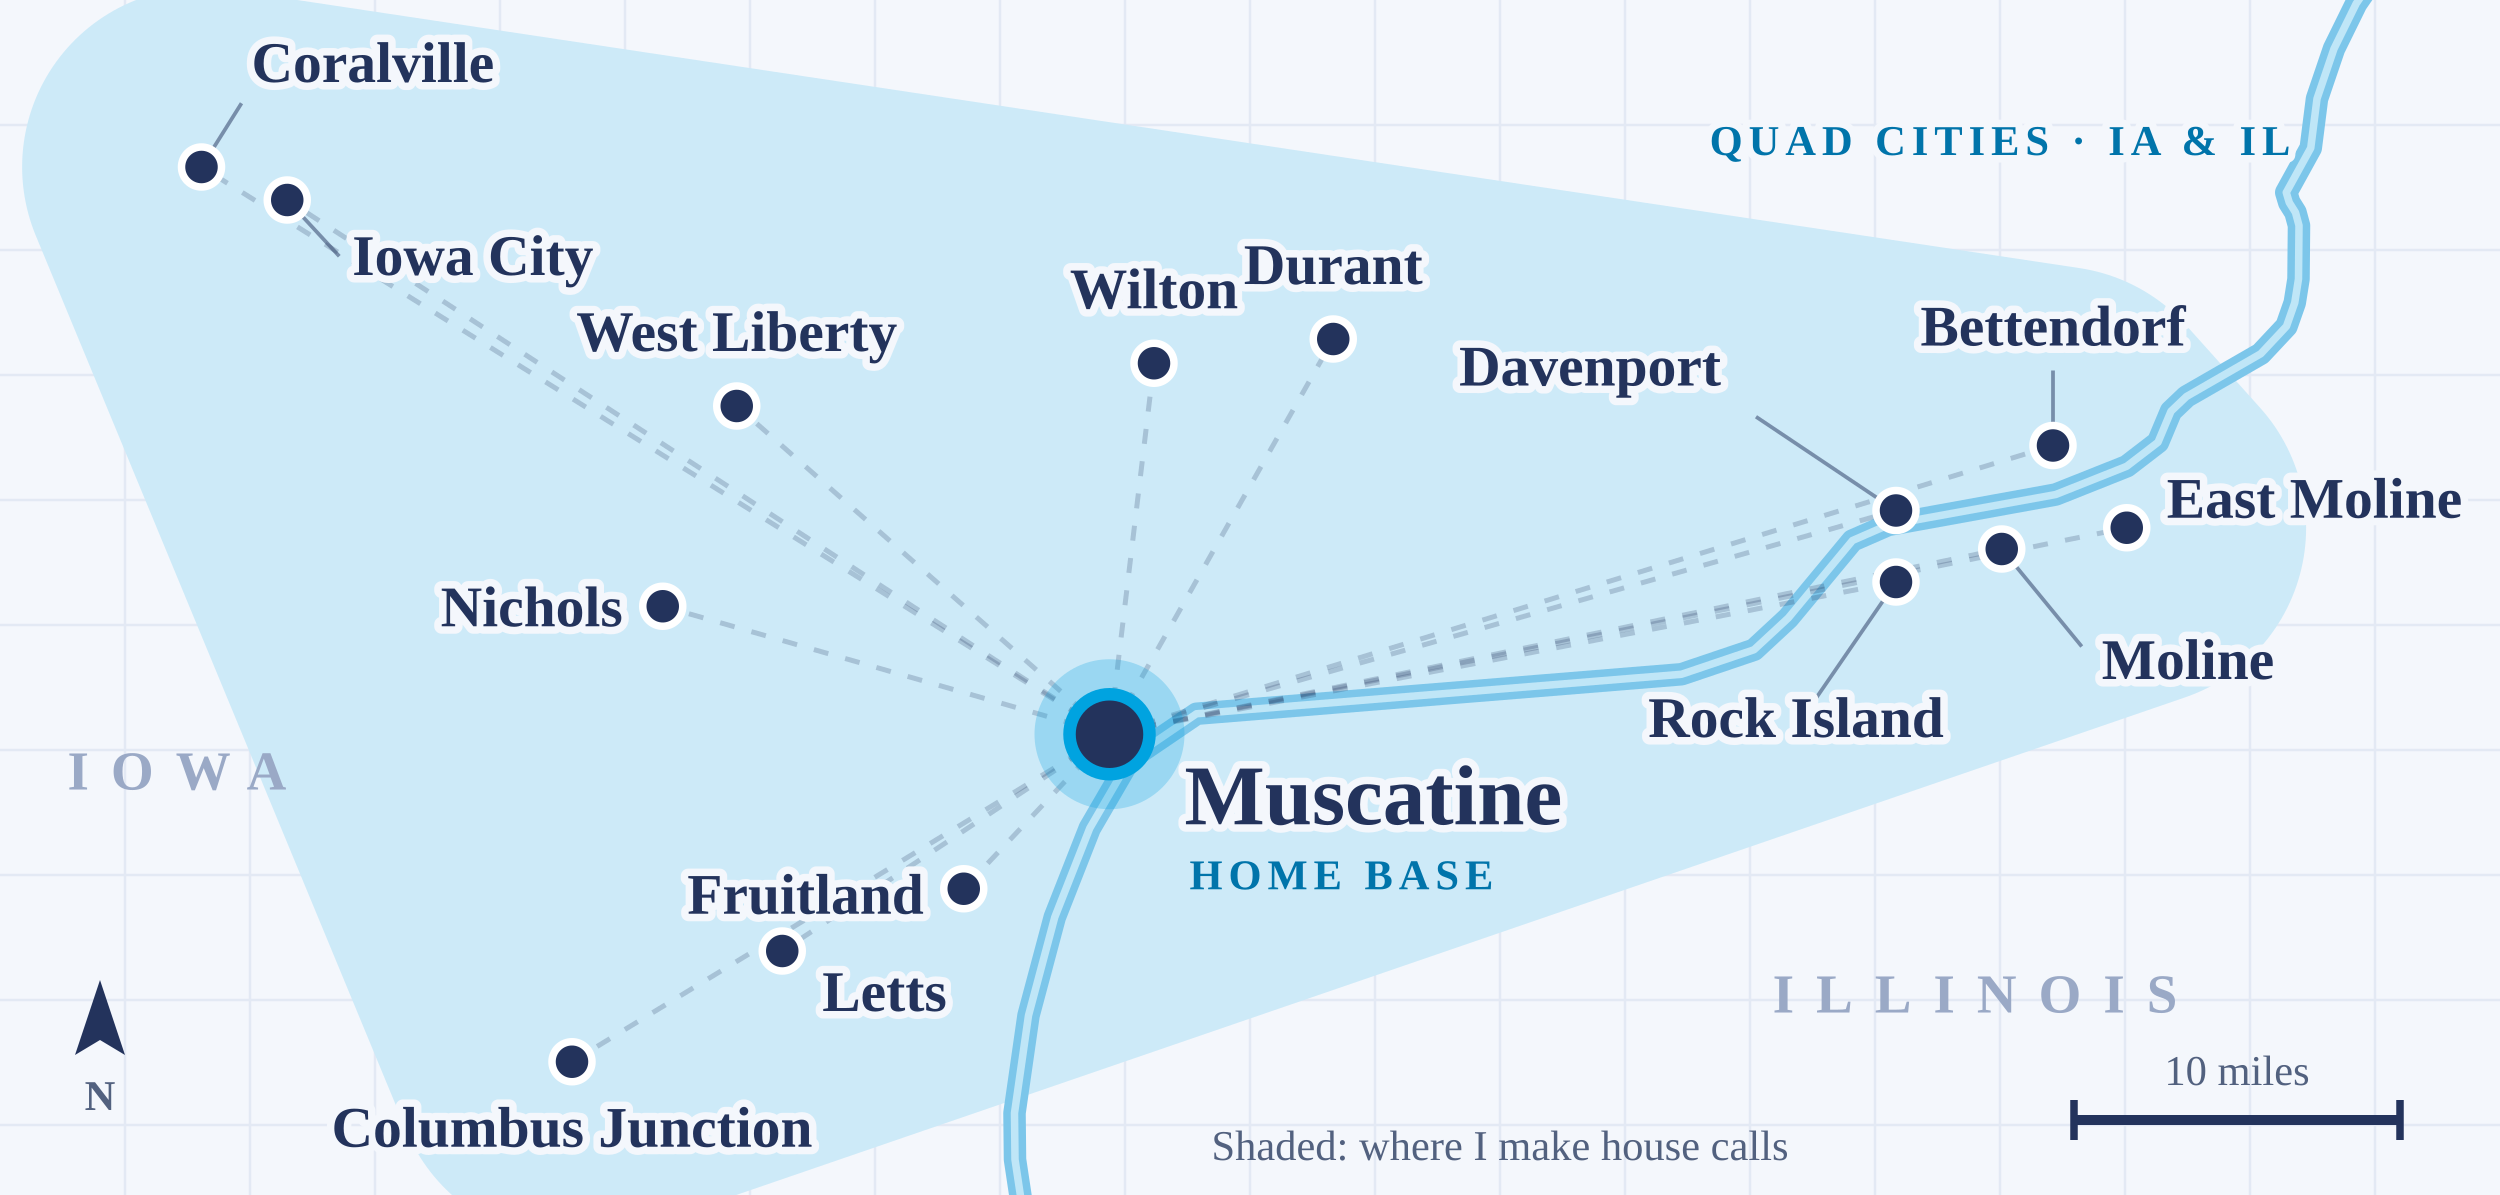
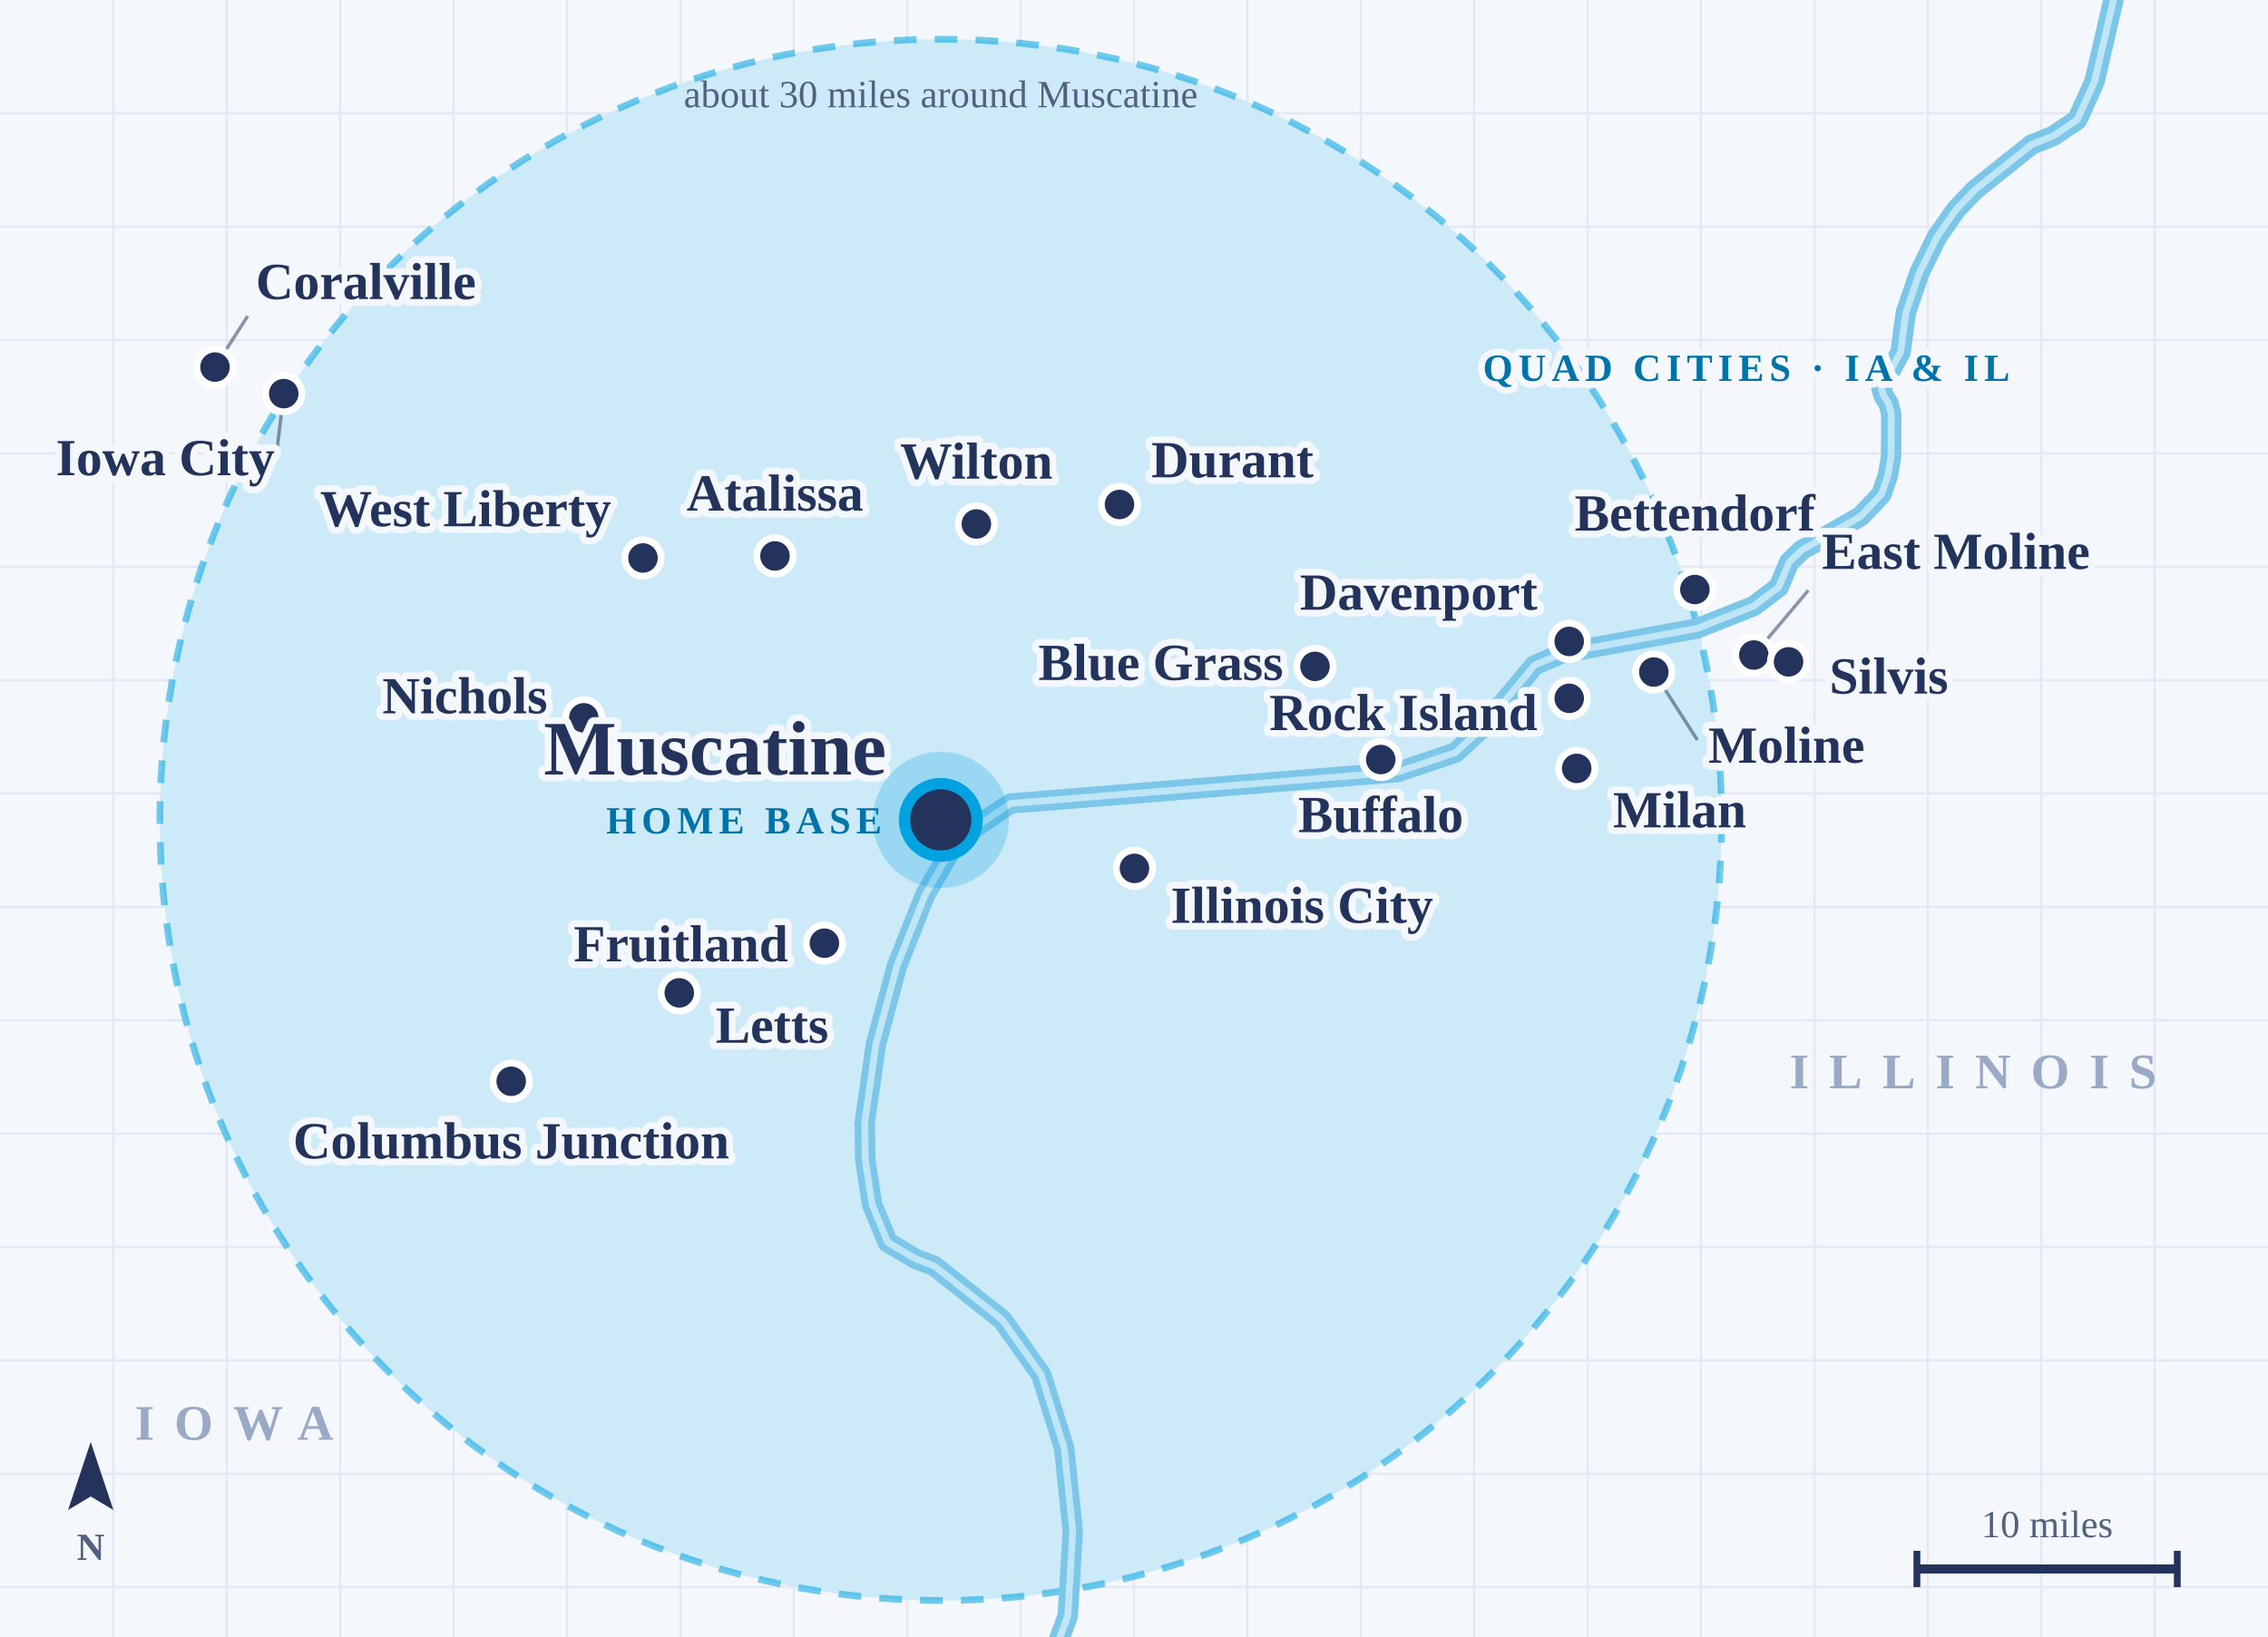
- <svg xmlns="http://www.w3.org/2000/svg" class="area-svg" viewBox="0 0 1000 478" role="img" aria-labelledby="area-map-title area-map-desc">
+ <svg xmlns="http://www.w3.org/2000/svg" class="area-svg" viewBox="0 0 1000 722" role="img" aria-labelledby="area-map-title area-map-desc">
  <style>.area-svg{font-family:inherit}.am-t{font-size:23px;font-weight:700;fill:#23335c;paint-order:stroke;stroke:#f4f7fc;stroke-width:6px;stroke-linejoin:round}.am-big{font-size:34px;font-weight:800}.am-sub{font-size:17px;font-weight:700;letter-spacing:.14em;fill:#0074aa}.am-state{font-size:22px;font-weight:800;letter-spacing:.4em;fill:#9aa9c6}.am-note{font-size:17px;fill:#52617f}.am-mob{display:none}@media(max-width:620px){.am-t{font-size:38px;stroke-width:10px}.am-big{font-size:48px}.am-sub{font-size:26px}.am-state{font-size:30px}.am-note{font-size:28px}.am-spokes,.am-desk,.am-key{display:none}.am-mob{display:inline}}</style>
-   <rect width="1000" height="478" fill="#f4f7fc" />
+   <rect width="1000" height="722" fill="#f4f7fc" />
  <g stroke="#e3e9f4" stroke-width="1">
-     <line x1="50" y1="0" x2="50" y2="478" />
-     <line x1="100" y1="0" x2="100" y2="478" />
-     <line x1="150" y1="0" x2="150" y2="478" />
-     <line x1="200" y1="0" x2="200" y2="478" />
-     <line x1="250" y1="0" x2="250" y2="478" />
-     <line x1="300" y1="0" x2="300" y2="478" />
-     <line x1="350" y1="0" x2="350" y2="478" />
-     <line x1="400" y1="0" x2="400" y2="478" />
-     <line x1="450" y1="0" x2="450" y2="478" />
-     <line x1="500" y1="0" x2="500" y2="478" />
-     <line x1="550" y1="0" x2="550" y2="478" />
-     <line x1="600" y1="0" x2="600" y2="478" />
-     <line x1="650" y1="0" x2="650" y2="478" />
-     <line x1="700" y1="0" x2="700" y2="478" />
-     <line x1="750" y1="0" x2="750" y2="478" />
-     <line x1="800" y1="0" x2="800" y2="478" />
-     <line x1="850" y1="0" x2="850" y2="478" />
-     <line x1="900" y1="0" x2="900" y2="478" />
-     <line x1="950" y1="0" x2="950" y2="478" />
+     <line x1="50" y1="0" x2="50" y2="722" />
+     <line x1="100" y1="0" x2="100" y2="722" />
+     <line x1="150" y1="0" x2="150" y2="722" />
+     <line x1="200" y1="0" x2="200" y2="722" />
+     <line x1="250" y1="0" x2="250" y2="722" />
+     <line x1="300" y1="0" x2="300" y2="722" />
+     <line x1="350" y1="0" x2="350" y2="722" />
+     <line x1="400" y1="0" x2="400" y2="722" />
+     <line x1="450" y1="0" x2="450" y2="722" />
+     <line x1="500" y1="0" x2="500" y2="722" />
+     <line x1="550" y1="0" x2="550" y2="722" />
+     <line x1="600" y1="0" x2="600" y2="722" />
+     <line x1="650" y1="0" x2="650" y2="722" />
+     <line x1="700" y1="0" x2="700" y2="722" />
+     <line x1="750" y1="0" x2="750" y2="722" />
+     <line x1="800" y1="0" x2="800" y2="722" />
+     <line x1="850" y1="0" x2="850" y2="722" />
+     <line x1="900" y1="0" x2="900" y2="722" />
+     <line x1="950" y1="0" x2="950" y2="722" />
    <line x1="0" y1="50" x2="1000" y2="50" />
    <line x1="0" y1="100" x2="1000" y2="100" />
    <line x1="0" y1="150" x2="1000" y2="150" />
    <line x1="0" y1="200" x2="1000" y2="200" />
    <line x1="0" y1="250" x2="1000" y2="250" />
    <line x1="0" y1="300" x2="1000" y2="300" />
    <line x1="0" y1="350" x2="1000" y2="350" />
    <line x1="0" y1="400" x2="1000" y2="400" />
    <line x1="0" y1="450" x2="1000" y2="450" />
+     <line x1="0" y1="500" x2="1000" y2="500" />
+     <line x1="0" y1="550" x2="1000" y2="550" />
+     <line x1="0" y1="600" x2="1000" y2="600" />
+     <line x1="0" y1="650" x2="1000" y2="650" />
+     <line x1="0" y1="700" x2="1000" y2="700" />
  </g>
-   <polygon points="80.6,66.8 821.2,178.2 850.7,211.1 228.8,424.7" fill="#cdeaf8" stroke="#cdeaf8" stroke-width="143.5" stroke-linejoin="round" />
-   <path d="M1012.6,-57.3 L1000.7,-49.2 L989.7,-44.7 L961.4,-22.0 L951.9,-12.2 L942.5,1.4 L933.6,19.5 L926.8,39.5 L924.3,59.2 L914.5,77.0 L915.7,81.0 L918.2,85.0 L919.6,90.2 L919.4,111.6 L917.9,121.1 L914.6,130.5 L904.3,141.5 L874.6,158.6 L868.4,164.5 L863.2,176.9 L850.7,186.5 L822.3,197.8 L755.2,210.0 L741.0,216.2 L715.3,247.2 L701.6,259.9 L672.6,269.7 L478.6,285.5 L452.0,303.6 L435.9,331.3 L421.9,366.9 L411.4,406.2 L405.8,445.2 L406.0,463.8 L409.4,486.4 L417.3,505.5 L431.0,513.6 L440.7,517.4 L474.7,544.4 L494.1,572.0" fill="none" stroke="#7cc6ea" stroke-width="9" stroke-linecap="round" stroke-linejoin="round" />
-   <path d="M1012.6,-57.3 L1000.7,-49.2 L989.7,-44.7 L961.4,-22.0 L951.9,-12.2 L942.5,1.4 L933.6,19.5 L926.8,39.5 L924.3,59.2 L914.5,77.0 L915.7,81.0 L918.2,85.0 L919.6,90.2 L919.4,111.6 L917.9,121.1 L914.6,130.5 L904.3,141.5 L874.6,158.6 L868.4,164.5 L863.2,176.9 L850.7,186.5 L822.3,197.8 L755.2,210.0 L741.0,216.2 L715.3,247.2 L701.6,259.9 L672.6,269.7 L478.6,285.5 L452.0,303.6 L435.9,331.3 L421.9,366.9 L411.4,406.2 L405.8,445.2 L406.0,463.8 L409.4,486.4 L417.3,505.5 L431.0,513.6 L440.7,517.4 L474.7,544.4 L494.1,572.0" fill="none" stroke="#bfe6f7" stroke-width="3" stroke-linecap="round" stroke-linejoin="round" />
-   <g class="am-spokes" stroke="#23335c" stroke-opacity=".22" stroke-width="2" stroke-dasharray="6 7">
-     <line x1="443.8" y1="293.7" x2="385.5" y2="355.5" />
-     <line x1="443.8" y1="293.7" x2="461.6" y2="145.3" />
-     <line x1="443.8" y1="293.7" x2="294.7" y2="162.4" />
-     <line x1="443.8" y1="293.7" x2="533.3" y2="135.6" />
-     <line x1="443.8" y1="293.7" x2="265.1" y2="242.5" />
-     <line x1="443.8" y1="293.7" x2="312.9" y2="380.4" />
-     <line x1="443.8" y1="293.7" x2="228.8" y2="424.7" />
-     <line x1="443.8" y1="293.7" x2="758.4" y2="204.2" />
-     <line x1="443.8" y1="293.7" x2="821.2" y2="178.2" />
-     <line x1="443.8" y1="293.7" x2="800.7" y2="219.6" />
-     <line x1="443.8" y1="293.7" x2="758.4" y2="232.8" />
-     <line x1="443.8" y1="293.7" x2="850.7" y2="211.1" />
-     <line x1="443.8" y1="293.7" x2="114.9" y2="80.0" />
-     <line x1="443.8" y1="293.7" x2="80.6" y2="66.8" />
-   </g>
-   <circle cx="385.5" cy="355.5" r="8" fill="#23335c" stroke="#fff" stroke-width="3" />
-   <text class="am-t am-desk" x="369.5" y="365.5" text-anchor="end">Fruitland</text>
-   <circle cx="461.6" cy="145.3" r="8" fill="#23335c" stroke="#fff" stroke-width="3" />
-   <text class="am-t am-desk" x="461.6" y="123.3" text-anchor="middle">Wilton</text>
-   <circle cx="294.7" cy="162.4" r="8" fill="#23335c" stroke="#fff" stroke-width="3" />
-   <text class="am-t am-desk" x="294.7" y="140.4" text-anchor="middle">West Liberty</text>
-   <circle cx="533.3" cy="135.6" r="8" fill="#23335c" stroke="#fff" stroke-width="3" />
-   <text class="am-t am-desk" x="533.3" y="113.6" text-anchor="middle">Durant</text>
-   <circle cx="265.1" cy="242.5" r="8" fill="#23335c" stroke="#fff" stroke-width="3" />
-   <text class="am-t am-desk" x="249.1" y="250.5" text-anchor="end">Nichols</text>
-   <circle cx="312.9" cy="380.4" r="8" fill="#23335c" stroke="#fff" stroke-width="3" />
-   <text class="am-t am-desk" x="328.9" y="404.4" text-anchor="start">Letts</text>
-   <circle cx="228.8" cy="424.7" r="8" fill="#23335c" stroke="#fff" stroke-width="3" />
-   <text class="am-t am-desk" x="228.8" y="458.7" text-anchor="middle">Columbus Junction</text>
-   <line class="am-desk" x1="758.4" y1="204.2" x2="702.4" y2="166.7" stroke="#23335c" stroke-opacity=".5" stroke-width="1.5" />
-   <circle cx="758.4" cy="204.2" r="8" fill="#23335c" stroke="#fff" stroke-width="3" />
-   <text class="am-t am-desk" x="688.4" y="154.2" text-anchor="end">Davenport</text>
-   <line class="am-desk" x1="821.2" y1="178.2" x2="821.2" y2="148.2" stroke="#23335c" stroke-opacity=".5" stroke-width="1.5" />
-   <circle cx="821.2" cy="178.2" r="8" fill="#23335c" stroke="#fff" stroke-width="3" />
-   <text class="am-t am-desk" x="821.2" y="138.2" text-anchor="middle">Bettendorf</text>
-   <line class="am-desk" x1="800.7" y1="219.6" x2="832.7" y2="258.6" stroke="#23335c" stroke-opacity=".5" stroke-width="1.5" />
-   <circle cx="800.7" cy="219.6" r="8" fill="#23335c" stroke="#fff" stroke-width="3" />
-   <text class="am-t am-desk" x="840.7" y="271.6" text-anchor="start">Moline</text>
-   <line class="am-desk" x1="758.4" y1="232.8" x2="726.4" y2="279.3" stroke="#23335c" stroke-opacity=".5" stroke-width="1.5" />
-   <circle cx="758.4" cy="232.8" r="8" fill="#23335c" stroke="#fff" stroke-width="3" />
-   <text class="am-t am-desk" x="718.4" y="294.8" text-anchor="middle">Rock Island</text>
-   <circle cx="850.7" cy="211.1" r="8" fill="#23335c" stroke="#fff" stroke-width="3" />
-   <text class="am-t am-desk" x="866.7" y="207.1" text-anchor="start">East Moline</text>
-   <line class="am-desk" x1="114.9" y1="80.0" x2="135.7" y2="102.5" stroke="#23335c" stroke-opacity=".5" stroke-width="1.5" />
-   <circle cx="114.9" cy="80.0" r="8" fill="#23335c" stroke="#fff" stroke-width="3" />
-   <text class="am-t am-desk" x="140.9" y="110.0" text-anchor="start">Iowa City</text>
-   <line class="am-desk" x1="80.6" y1="66.8" x2="96.6" y2="41.3" stroke="#23335c" stroke-opacity=".5" stroke-width="1.5" />
-   <circle cx="80.6" cy="66.8" r="8" fill="#23335c" stroke="#fff" stroke-width="3" />
-   <text class="am-t am-desk" x="100.6" y="32.8" text-anchor="start">Coralville</text>
-   <circle cx="443.8" cy="293.7" r="30" fill="#00a3e0" fill-opacity=".25" />
-   <circle cx="443.8" cy="293.7" r="16" fill="#23335c" stroke="#00a3e0" stroke-width="5" />
+   <circle cx="414.8" cy="361.6" r="344.3" fill="#cdeaf8" stroke="#00a3e0" stroke-opacity=".55" stroke-width="3" stroke-dasharray="10 8" />
+   <path d="M946.7,-76.4 L936.2,-48.6 L931.8,0.2 L923.5,36.0 L915.9,52.8 L905.4,59.9 L895.7,63.8 L870.7,83.8 L862.4,92.5 L854.1,104.4 L846.3,120.3 L840.3,138.0 L838.0,155.3 L829.5,170.9 L830.5,174.5 L832.7,178.0 L833.9,182.6 L833.8,201.4 L832.4,209.7 L829.5,218.1 L820.4,227.7 L794.3,242.7 L788.9,247.9 L784.3,258.9 L773.2,267.3 L748.2,277.2 L689.1,288.0 L676.6,293.4 L653.9,320.7 L641.8,331.9 L616.3,340.5 L445.5,354.4 L422.0,370.3 L407.9,394.7 L395.5,426.0 L386.2,460.6 L381.3,494.9 L381.5,511.3 L384.5,531.2 L391.4,547.9 L403.5,555.1 L412.0,558.4 L442.0,582.2 L459.1,606.4 L469.2,638.7 L473.0,675.3 L470.8,712.7 L460.3,741.2 L401.3,810.8" fill="none" stroke="#7cc6ea" stroke-width="9" stroke-linecap="round" stroke-linejoin="round" />
+   <path d="M946.7,-76.4 L936.2,-48.6 L931.8,0.2 L923.5,36.0 L915.9,52.8 L905.4,59.9 L895.7,63.8 L870.7,83.8 L862.4,92.5 L854.1,104.4 L846.3,120.3 L840.3,138.0 L838.0,155.3 L829.5,170.9 L830.5,174.5 L832.7,178.0 L833.9,182.6 L833.8,201.4 L832.4,209.7 L829.5,218.1 L820.4,227.7 L794.3,242.7 L788.9,247.9 L784.3,258.9 L773.2,267.3 L748.2,277.2 L689.1,288.0 L676.6,293.4 L653.9,320.7 L641.8,331.9 L616.3,340.5 L445.5,354.4 L422.0,370.3 L407.9,394.7 L395.5,426.0 L386.2,460.6 L381.3,494.9 L381.5,511.3 L384.5,531.2 L391.4,547.9 L403.5,555.1 L412.0,558.4 L442.0,582.2 L459.1,606.4 L469.2,638.7 L473.0,675.3 L470.8,712.7 L460.3,741.2 L401.3,810.8" fill="none" stroke="#bfe6f7" stroke-width="3" stroke-linecap="round" stroke-linejoin="round" />
+   <circle cx="363.5" cy="416.0" r="8" fill="#23335c" stroke="#fff" stroke-width="3" />
+   <text class="am-t am-desk" x="347.5" y="424.0" text-anchor="end">Fruitland</text>
+   <circle cx="430.5" cy="231.1" r="8" fill="#23335c" stroke="#fff" stroke-width="3" />
+   <text class="am-t am-desk" x="430.5" y="211.1" text-anchor="middle">Wilton</text>
+   <circle cx="341.7" cy="245.2" r="8" fill="#23335c" stroke="#fff" stroke-width="3" />
+   <text class="am-t am-desk" x="341.7" y="225.2" text-anchor="middle">Atalissa</text>
+   <circle cx="283.5" cy="246.1" r="8" fill="#23335c" stroke="#fff" stroke-width="3" />
+   <text class="am-t am-desk" x="269.5" y="232.1" text-anchor="end">West Liberty</text>
+   <circle cx="493.6" cy="222.5" r="8" fill="#23335c" stroke="#fff" stroke-width="3" />
+   <text class="am-t am-desk" x="507.6" y="210.5" text-anchor="start">Durant</text>
+   <circle cx="257.4" cy="316.6" r="8" fill="#23335c" stroke="#fff" stroke-width="3" />
+   <text class="am-t am-desk" x="241.4" y="314.6" text-anchor="end">Nichols</text>
+   <circle cx="299.5" cy="437.9" r="8" fill="#23335c" stroke="#fff" stroke-width="3" />
+   <text class="am-t am-desk" x="315.5" y="459.9" text-anchor="start">Letts</text>
+   <circle cx="225.4" cy="476.9" r="8" fill="#23335c" stroke="#fff" stroke-width="3" />
+   <text class="am-t am-desk" x="225.4" y="510.9" text-anchor="middle">Columbus Junction</text>
+   <circle cx="608.8" cy="335.0" r="8" fill="#23335c" stroke="#fff" stroke-width="3" />
+   <text class="am-t am-desk" x="608.8" y="367.0" text-anchor="middle">Buffalo</text>
+   <circle cx="579.8" cy="293.9" r="8" fill="#23335c" stroke="#fff" stroke-width="3" />
+   <text class="am-t am-desk" x="565.8" y="299.9" text-anchor="end">Blue Grass</text>
+   <circle cx="500.2" cy="383.0" r="8" fill="#23335c" stroke="#fff" stroke-width="3" />
+   <text class="am-t am-desk" x="516.2" y="407.0" text-anchor="start">Illinois City</text>
+   <circle cx="691.9" cy="282.9" r="8" fill="#23335c" stroke="#fff" stroke-width="3" />
+   <text class="am-t am-desk" x="677.9" y="268.9" text-anchor="end">Davenport</text>
+   <circle cx="747.3" cy="260.0" r="8" fill="#23335c" stroke="#fff" stroke-width="3" />
+   <text class="am-t am-desk" x="747.3" y="234.0" text-anchor="middle">Bettendorf</text>
+   <line class="am-desk" x1="729.2" y1="296.4" x2="748.4" y2="326.4" stroke="#23335c" stroke-opacity=".5" stroke-width="1.5" />
+   <circle cx="729.2" cy="296.4" r="8" fill="#23335c" stroke="#fff" stroke-width="3" />
+   <text class="am-t am-desk" x="753.2" y="336.4" text-anchor="start">Moline</text>
+   <circle cx="691.9" cy="308.0" r="8" fill="#23335c" stroke="#fff" stroke-width="3" />
+   <text class="am-t am-desk" x="677.9" y="322.0" text-anchor="end">Rock Island</text>
+   <line class="am-desk" x1="773.3" y1="288.9" x2="797.3" y2="260.4" stroke="#23335c" stroke-opacity=".5" stroke-width="1.5" />
+   <circle cx="773.3" cy="288.9" r="8" fill="#23335c" stroke="#fff" stroke-width="3" />
+   <text class="am-t am-desk" x="803.3" y="250.9" text-anchor="start">East Moline</text>
+   <circle cx="788.6" cy="291.9" r="8" fill="#23335c" stroke="#fff" stroke-width="3" />
+   <text class="am-t am-desk" x="806.6" y="305.9" text-anchor="start">Silvis</text>
+   <circle cx="695.2" cy="338.9" r="8" fill="#23335c" stroke="#fff" stroke-width="3" />
+   <text class="am-t am-desk" x="711.2" y="364.9" text-anchor="start">Milan</text>
+   <line class="am-desk" x1="125.1" y1="173.6" x2="121.9" y2="200.6" stroke="#23335c" stroke-opacity=".5" stroke-width="1.5" />
+   <circle cx="125.1" cy="173.6" r="8" fill="#23335c" stroke="#fff" stroke-width="3" />
+   <text class="am-t am-desk" x="121.1" y="209.6" text-anchor="end">Iowa City</text>
+   <line class="am-desk" x1="94.8" y1="161.9" x2="109.2" y2="139.4" stroke="#23335c" stroke-opacity=".5" stroke-width="1.5" />
+   <circle cx="94.8" cy="161.9" r="8" fill="#23335c" stroke="#fff" stroke-width="3" />
+   <text class="am-t am-desk" x="112.8" y="131.9" text-anchor="start">Coralville</text>
+   <circle cx="414.8" cy="361.6" r="30" fill="#00a3e0" fill-opacity=".25" />
+   <circle cx="414.8" cy="361.6" r="16" fill="#23335c" stroke="#00a3e0" stroke-width="5" />
  <g class="am-desk">
-     <text class="am-t am-big" x="473.8" y="329.7" text-anchor="start">Muscatine</text>
-     <text class="am-sub" x="475.8" y="355.7" text-anchor="start">HOME BASE</text>
+     <text class="am-t am-big" x="390.8" y="341.6" text-anchor="end">Muscatine</text>
+     <text class="am-sub" x="388.8" y="367.6" text-anchor="end">HOME BASE</text>
  </g>
  <g class="am-mob">
-     <text class="am-t am-big" x="478" y="306" text-anchor="start">Muscatine</text>
-     <text class="am-t am-sub" x="480" y="338" text-anchor="start">HOME BASE</text>
-     <text class="am-t " x="370" y="362" text-anchor="end">Fruitland</text>
-     <text class="am-t " x="298" y="398" text-anchor="end">Letts</text>
-     <text class="am-t " x="245" y="458" text-anchor="start">Columbus Junction</text>
-     <text class="am-t " x="250" y="252" text-anchor="end">Nichols</text>
-     <text class="am-t " x="295" y="140" text-anchor="middle">West Liberty</text>
-     <text class="am-t " x="462" y="104" text-anchor="middle">Wilton</text>
-     <text class="am-t " x="552" y="146" text-anchor="start">Durant</text>
-     <text class="am-t " x="135" y="52" text-anchor="start">Iowa City &amp; Coralville</text>
-     <text class="am-t " x="805" y="160" text-anchor="middle">Quad Cities</text>
+     <text class="am-t am-big" x="390" y="340" text-anchor="end">Muscatine</text>
+     <text class="am-t am-sub" x="390" y="374" text-anchor="end">HOME BASE</text>
+     <text class="am-t " x="40" y="124" text-anchor="start">Iowa City &amp; Coralville</text>
+     <text class="am-t " x="298" y="228" text-anchor="end">West Liberty</text>
+     <text class="am-t " x="440" y="192" text-anchor="middle">Wilton</text>
+     <text class="am-t " x="516" y="250" text-anchor="start">Durant</text>
+     <text class="am-t " x="240" y="288" text-anchor="end">Nichols</text>
+     <text class="am-t " x="384" y="446" text-anchor="start">Fruitland</text>
+     <text class="am-t " x="284" y="424" text-anchor="end">Letts</text>
+     <text class="am-t " x="225" y="532" text-anchor="middle">Columbus Jct.</text>
+     <text class="am-t " x="520" y="412" text-anchor="start">Illinois City</text>
+     <text class="am-t " x="760" y="214" text-anchor="middle">Quad Cities</text>
  </g>
-   <text class="am-state" x="27.0" y="315.8">IOWA</text>
-   <text class="am-state" x="790" y="405" text-anchor="middle">ILLINOIS</text>
-   <text class="am-t am-sub am-desk" x="800" y="62" text-anchor="middle">QUAD CITIES · IA &amp; IL</text>
+   <text class="am-state" x="59.5" y="635.0">IOWA</text>
+   <text class="am-state" x="870" y="480" text-anchor="middle">ILLINOIS</text>
+   <text class="am-t am-sub am-desk" x="770" y="168" text-anchor="middle">QUAD CITIES · IA &amp; IL</text>
  <g>
-     <line x1="829.6" y1="448" x2="960.0" y2="448" stroke="#23335c" stroke-width="4" />
-     <line x1="829.6" y1="440" x2="829.6" y2="456" stroke="#23335c" stroke-width="3" />
-     <line x1="960" y1="440" x2="960" y2="456" stroke="#23335c" stroke-width="3" />
-     <text class="am-note" x="894.8" y="434" text-anchor="middle">10 miles</text>
+     <line x1="845.2" y1="692" x2="960.0" y2="692" stroke="#23335c" stroke-width="4" />
+     <line x1="845.2" y1="684" x2="845.2" y2="700" stroke="#23335c" stroke-width="3" />
+     <line x1="960" y1="684" x2="960" y2="700" stroke="#23335c" stroke-width="3" />
+     <text class="am-note" x="902.6" y="678" text-anchor="middle">10 miles</text>
  </g>
-   <g transform="translate(40 418)">
+   <g transform="translate(40 662)">
    <path d="M0 -26 L10 4 L0 -2 L-10 4 Z" fill="#23335c" />
    <text class="am-note" x="0" y="26" text-anchor="middle" font-weight="800">N</text>
  </g>
-   <text class="am-note am-key" x="600" y="464" text-anchor="middle">Shaded: where I make house calls</text>
+   <text class="am-note am-key" x="414.8" y="47.3" text-anchor="middle">about 30 miles around Muscatine</text>
</svg>
